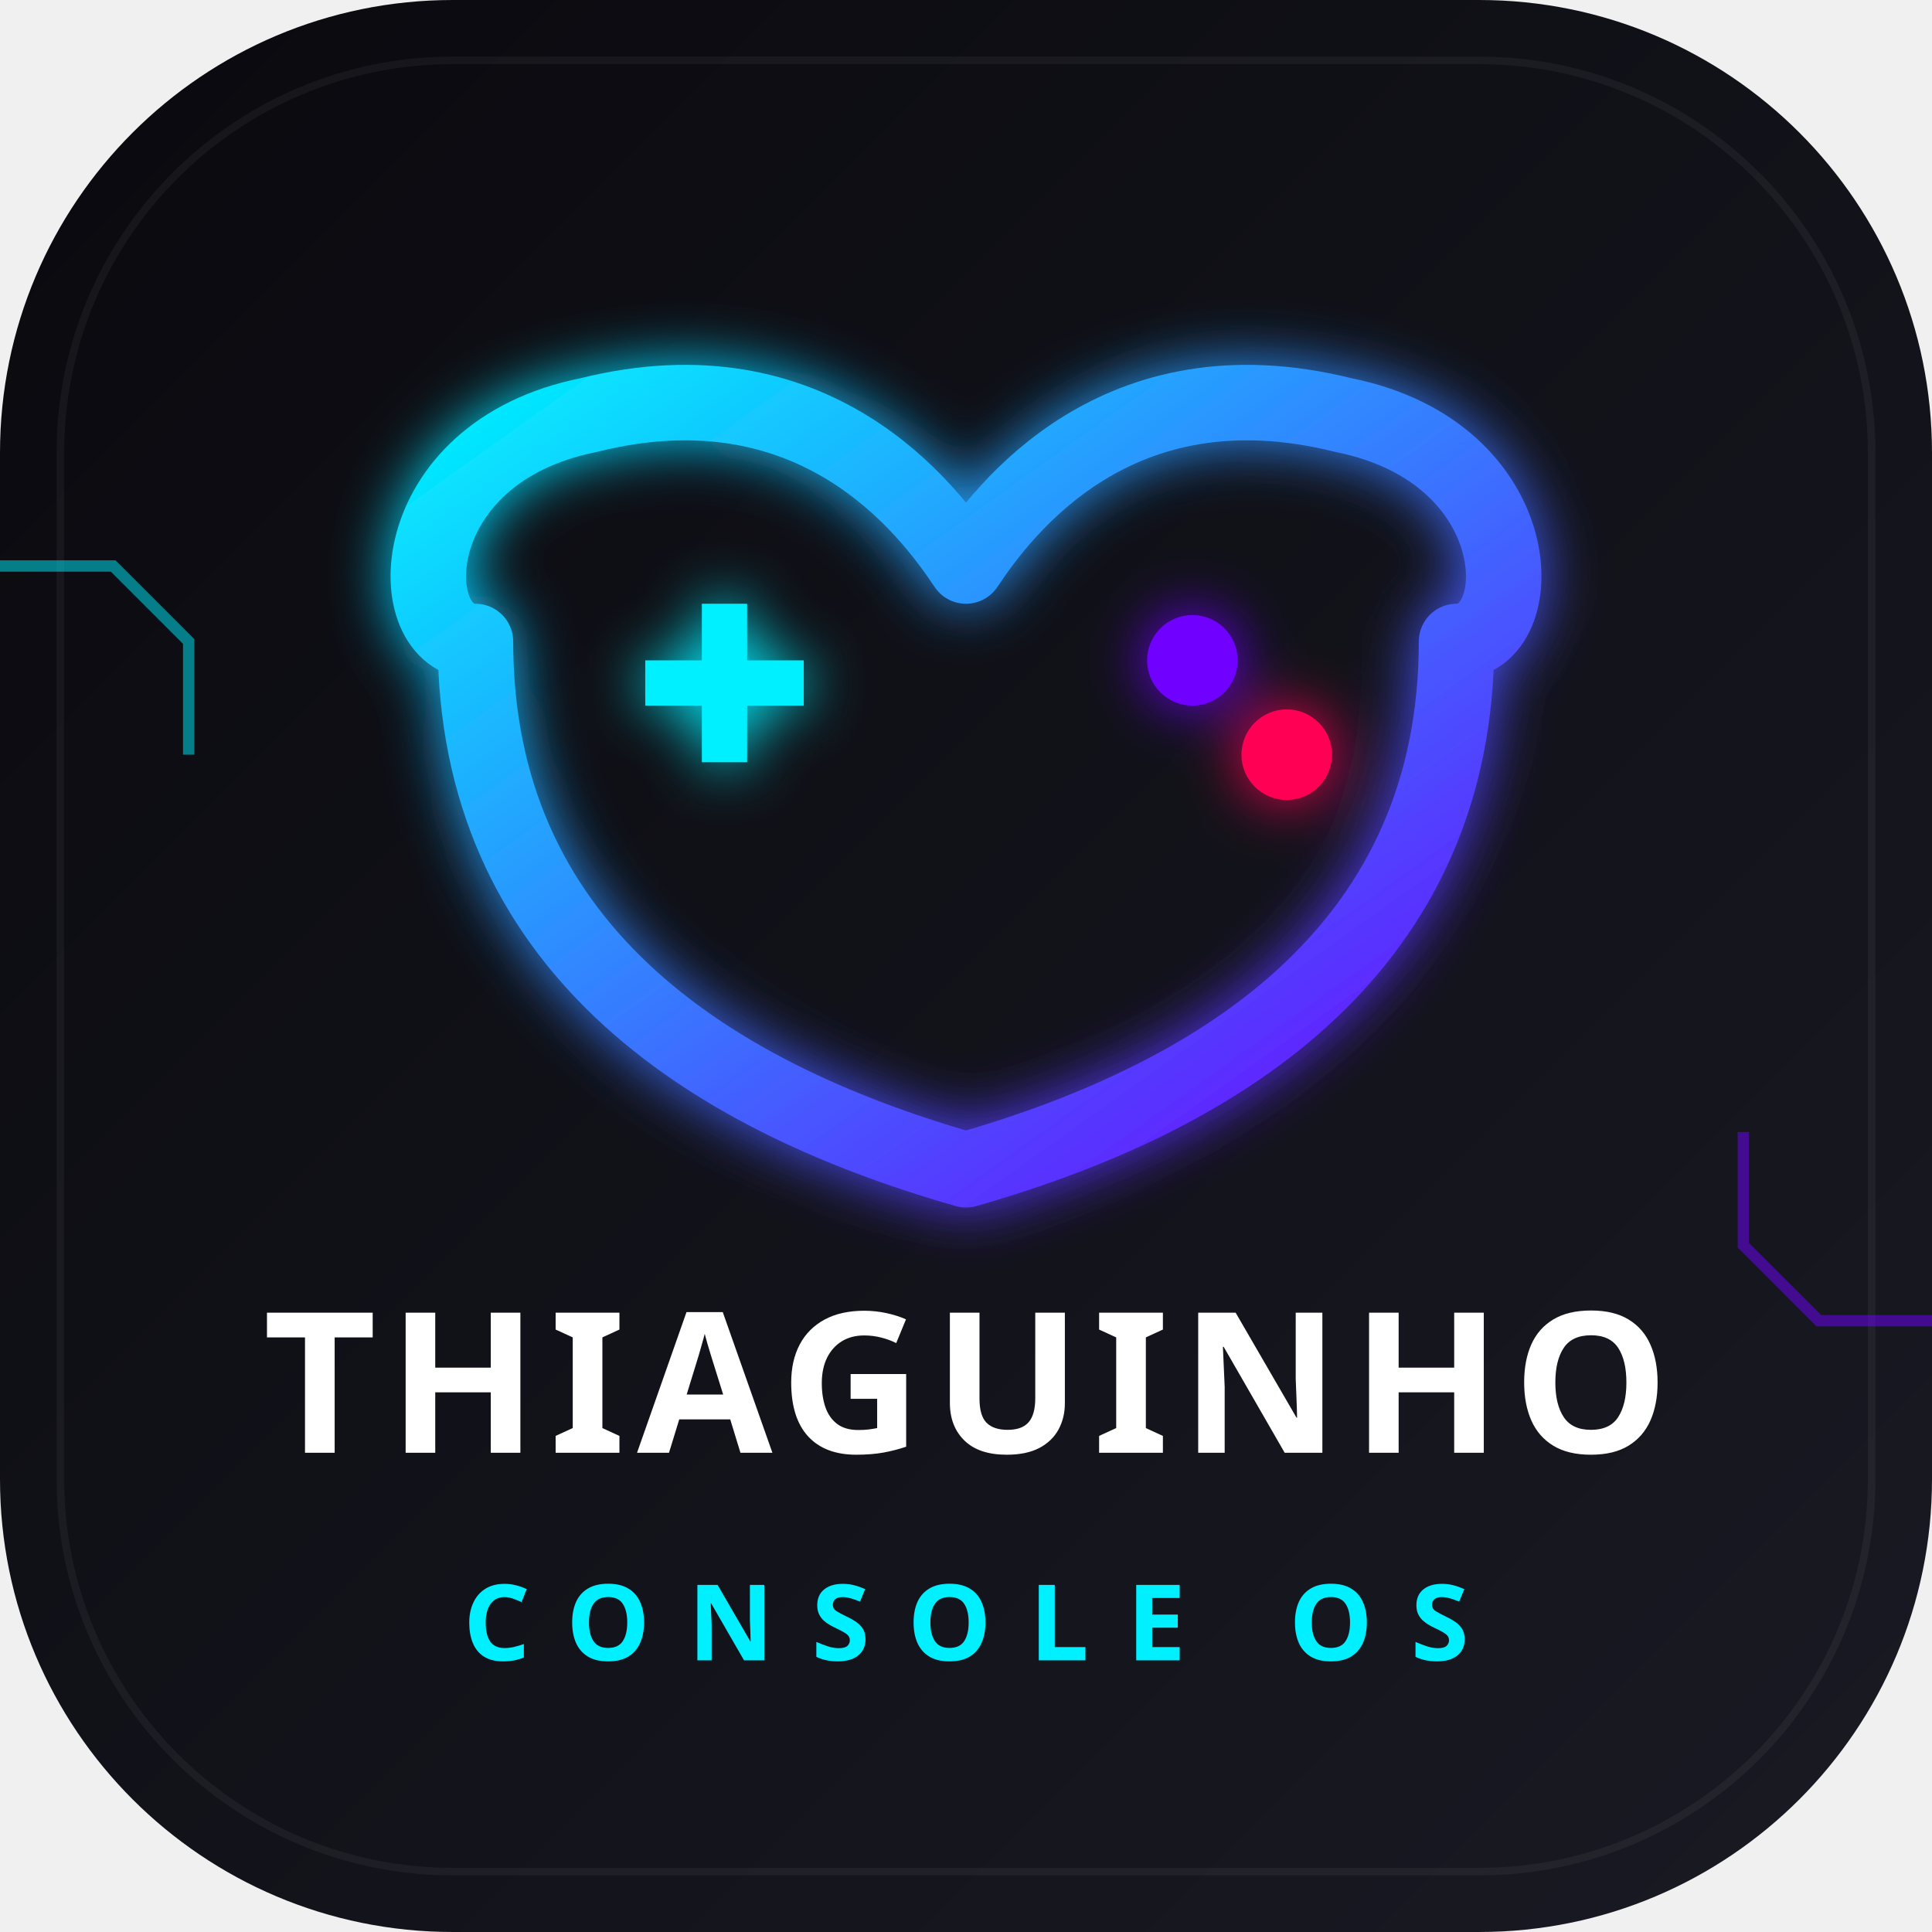
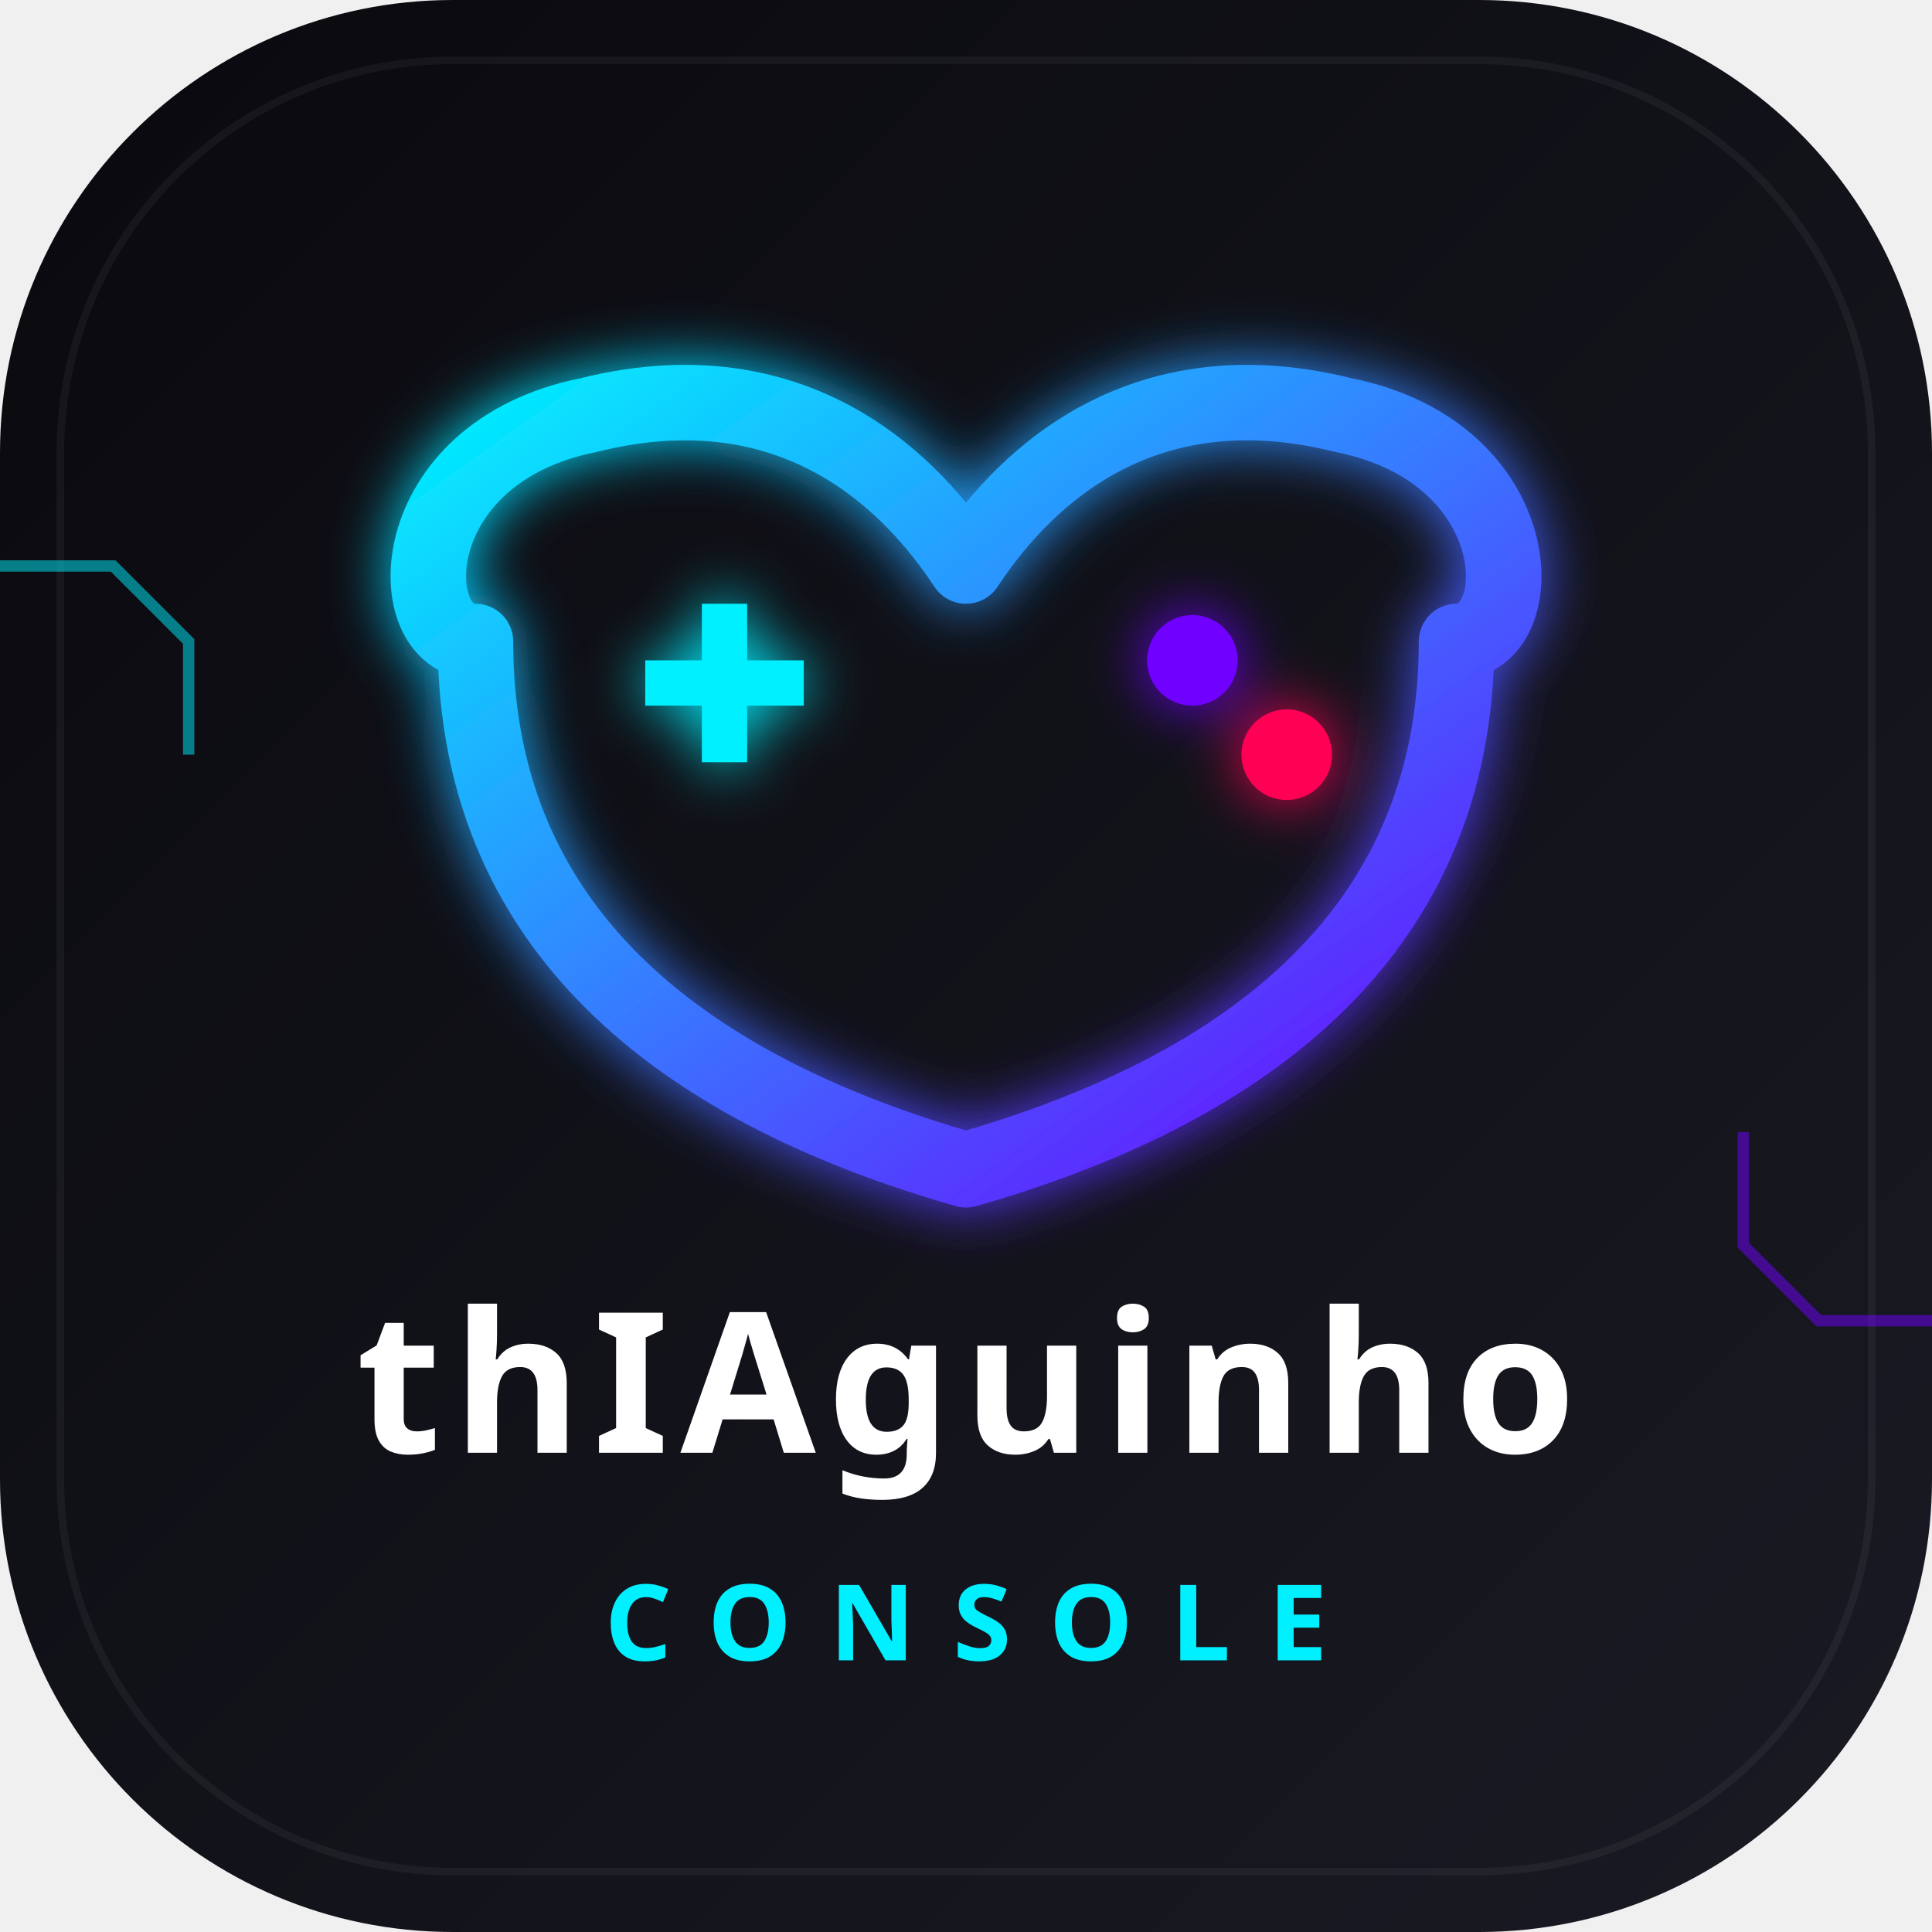
<svg xmlns="http://www.w3.org/2000/svg" viewBox="0 0 512 512">
  <defs>
    <linearGradient id="bg" x1="0%" y1="0%" x2="100%" y2="100%">
      <stop offset="0%" stop-color="#09090e" />
      <stop offset="100%" stop-color="#1a1a24" />
    </linearGradient>
    <linearGradient id="glow" x1="0%" y1="0%" x2="100%" y2="100%">
      <stop offset="0%" stop-color="#00F0FF" />
      <stop offset="100%" stop-color="#7000FF" />
    </linearGradient>
    <filter id="neon" x="-20%" y="-20%" width="140%" height="140%">
      <feGaussianBlur stdDeviation="8" result="blur" />
      <feComposite in="SourceGraphic" in2="blur" operator="over" />
    </filter>
  </defs>
  <rect width="512" height="512" rx="120" fill="url(#bg)" />
  <rect x="16" y="16" width="480" height="480" rx="104" fill="none" stroke="rgba(255,255,255,0.05)" stroke-width="2" />
  <path d="M 0 150 L 30 150 L 50 170 L 50 200" fill="none" stroke="#00F0FF" stroke-width="3" opacity="0.5" />
  <path d="M 512 350 L 482 350 L 462 330 L 462 300" fill="none" stroke="#7000FF" stroke-width="3" opacity="0.5" />
  <g transform="translate(106, 110)" filter="url(#neon)">
    <path d="M 20 60 C 0 60, 0 10, 50 0 C 110 -15, 140 25, 150 40 C 160 25, 190 -15, 250 0 C 300 10, 300 60, 280 60 C 280 140, 220 180, 150 200 C 80 180, 20 140, 20 60 Z" fill="none" stroke="url(#glow)" stroke-width="20" stroke-linejoin="round" />
    <path d="M 65 65 h 15 v -15 h 12 v 15 h 15 v 12 h -15 v 15 h -12 v -15 h -15 z" fill="#00F0FF" />
    <circle cx="210" cy="65" r="12" fill="#7000FF" />
    <circle cx="235" cy="90" r="12" fill="#FF0055" />
  </g>
-   <text x="256" y="385" font-family="'Russo One', 'Chakra Petch', sans-serif" font-weight="900" font-size="52" fill="#ffffff" text-anchor="middle" letter-spacing="3">THIAGUINHO</text>
-   <text x="256" y="440" font-family="'Chakra Petch', sans-serif" font-weight="700" font-size="28" fill="#00F0FF" text-anchor="middle" letter-spacing="10">CONSOLE OS</text>
+   <text x="256" y="385" font-family="'Russo One', 'Chakra Petch', sans-serif" font-weight="900" font-size="52" fill="#ffffff" text-anchor="middle" letter-spacing="3">thIAguinho</text>
+   <text x="256" y="440" font-family="'Chakra Petch', sans-serif" font-weight="700" font-size="28" fill="#00F0FF" text-anchor="middle" letter-spacing="10">CONSOLE</text>
</svg>
